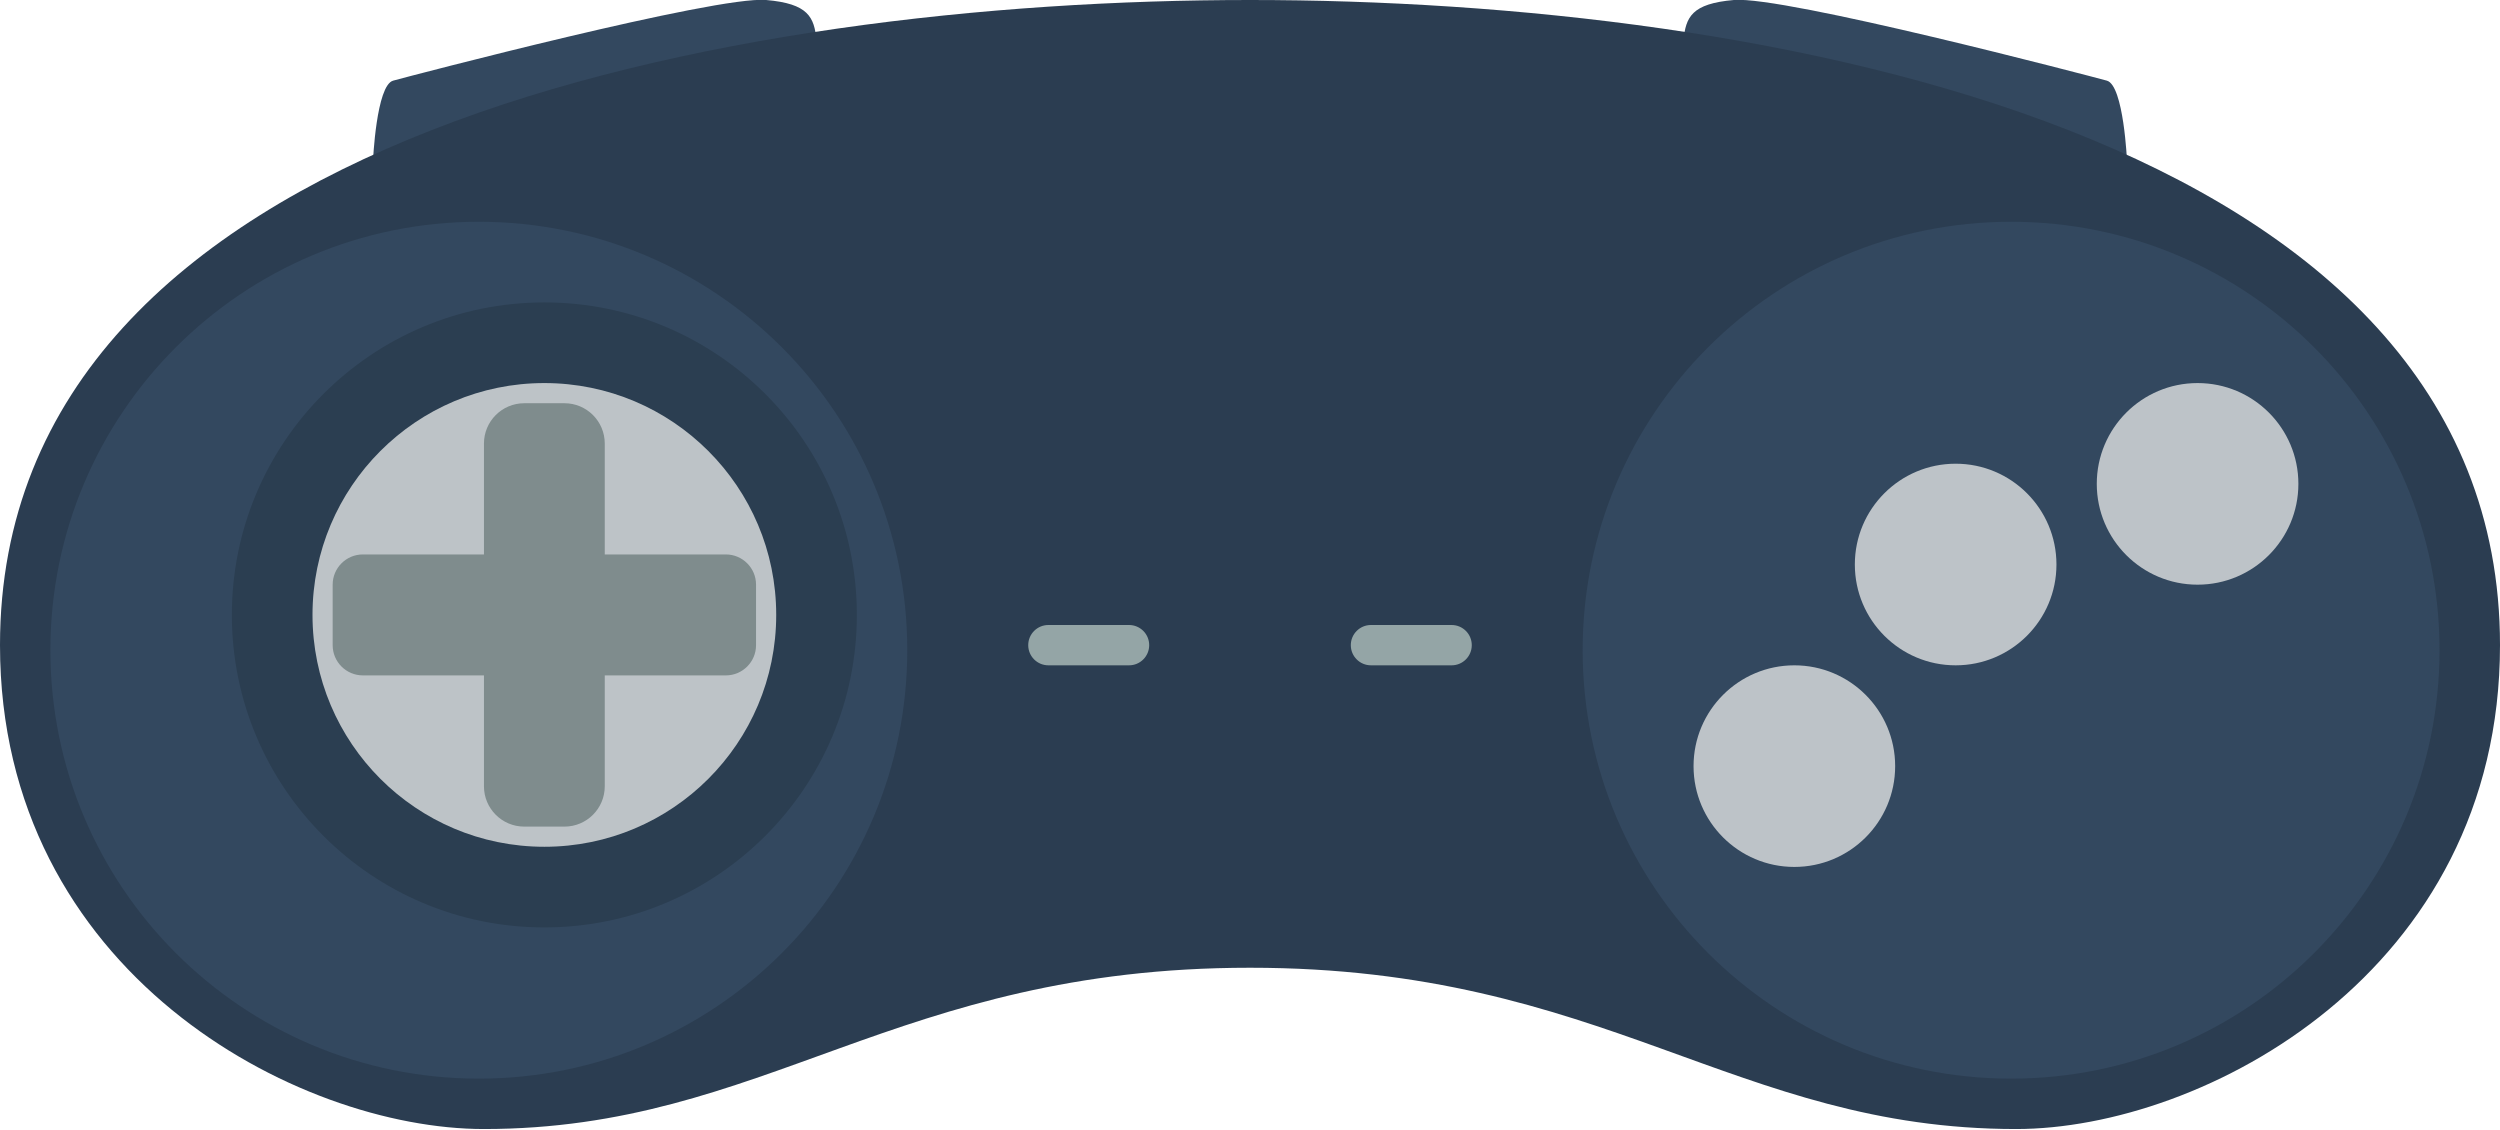
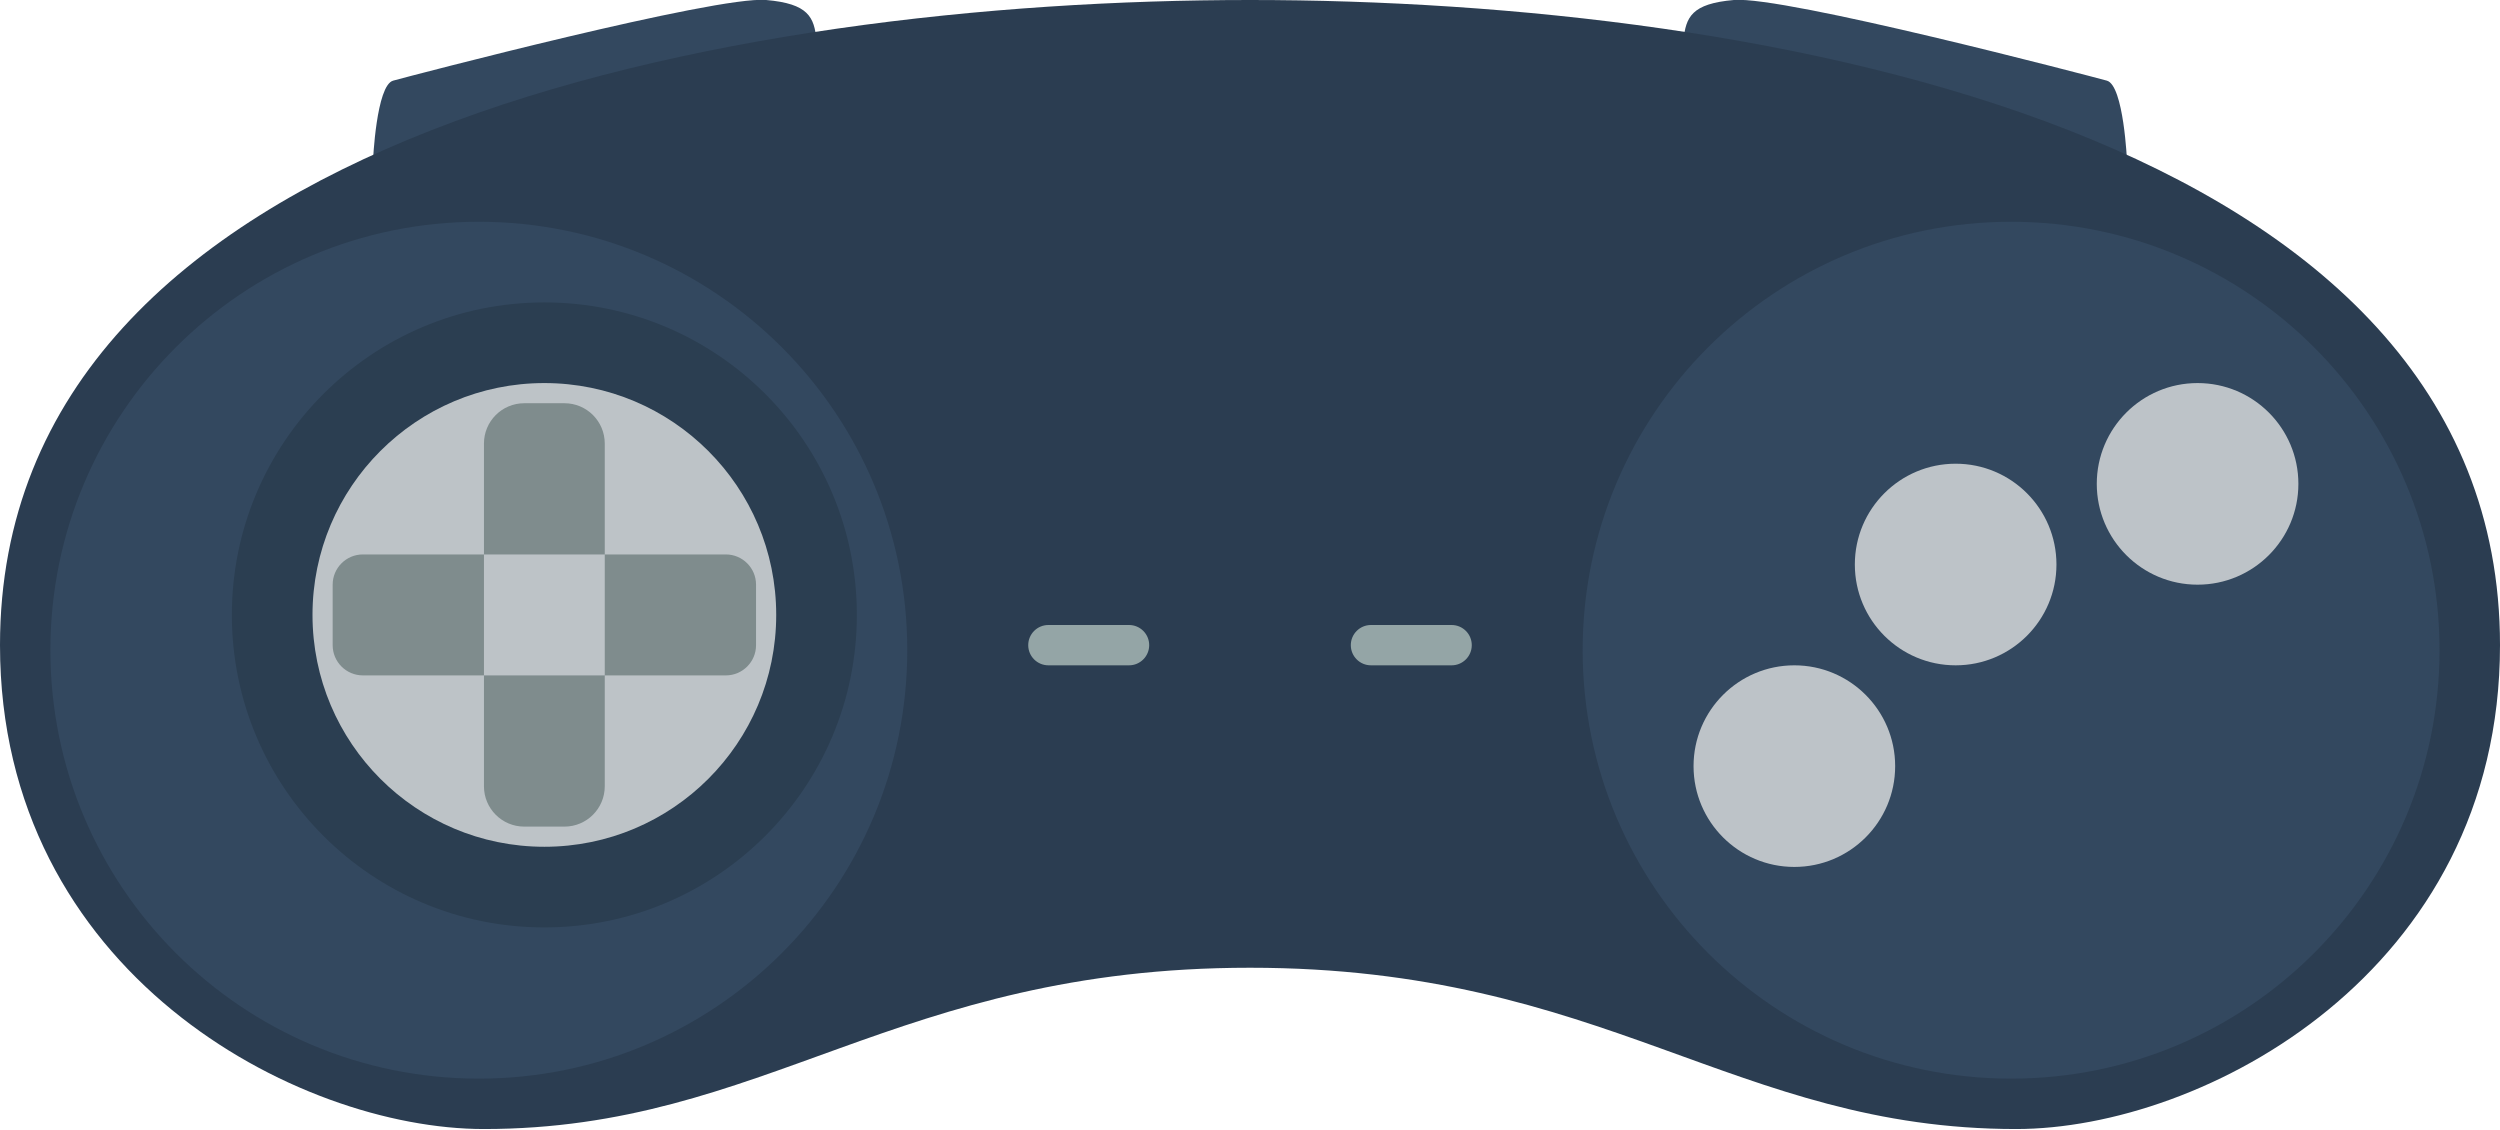
- <svg xmlns="http://www.w3.org/2000/svg" preserveAspectRatio="xMidYMid" width="248" height="112" viewBox="0 0 248 112">
+ <svg xmlns="http://www.w3.org/2000/svg" id="png_3DO.png_src_3DO.svg" data-name="png/3DO.png, src/3DO.svg" width="248" height="112" viewBox="0 0 248 112">
  <defs>
    <style>
      .cls-1, .cls-3 {
        fill: #33485f;
      }

-       .cls-1, .cls-2, .cls-7, .cls-8 {
+       .cls-1, .cls-2, .cls-7 {
        fill-rule: evenodd;
      }

      .cls-2 {
        fill: #2b3d51;
      }

      .cls-4 {
        fill: #bdc3c8;
      }

      .cls-5 {
        fill: #2b3e51;
      }

      .cls-6 {
        fill: #bdc3c7;
      }

      .cls-7 {
        fill: #7f8c8d;
      }

      .cls-8 {
        fill: #94a5a6;
      }
    </style>
  </defs>
-   <g>
-     <g>
-       <path d="M81.000,4.000 C80.766,1.692 80.196,0.365 76.000,-0.000 C71.037,-0.432 40.678,7.539 39.000,8.000 C37.322,8.461 37.000,16.000 37.000,16.000 C37.000,16.000 65.643,14.754 81.000,4.000 Z" class="cls-1" />
-       <path d="M167.000,4.000 C167.234,1.692 167.804,0.365 172.000,-0.000 C176.963,-0.432 207.322,7.539 209.000,8.000 C210.678,8.461 211.000,16.000 211.000,16.000 C211.000,16.000 182.357,14.754 167.000,4.000 Z" class="cls-1" />
-     </g>
-     <path d="M200.000,112.000 C172.063,112.000 159.244,96.000 124.000,96.000 C88.756,96.000 75.937,112.000 48.000,112.000 C29.464,112.000 -0.000,96.478 -0.000,64.000 C-0.000,13.064 72.897,-0.000 124.000,-0.000 C175.103,-0.000 248.000,13.064 248.000,64.000 C248.000,96.478 218.536,112.000 200.000,112.000 Z" class="cls-2" />
-     <g>
-       <circle cx="199.5" cy="64.5" r="42.5" class="cls-3" />
-       <circle cx="178" cy="76" r="10" class="cls-4" />
-       <circle cx="194" cy="56" r="10" class="cls-4" />
-       <circle cx="218" cy="48" r="10" class="cls-4" />
-     </g>
-     <g>
-       <circle cx="47.5" cy="64.5" r="42.5" class="cls-3" />
-       <circle cx="54" cy="61" r="31" class="cls-5" />
-       <circle cx="54" cy="61" r="23" class="cls-6" />
-       <path d="M72.000,67.000 L59.992,67.000 L59.992,78.000 C59.992,80.209 58.201,82.000 55.992,82.000 L52.008,82.000 C49.799,82.000 48.008,80.209 48.008,78.000 L48.008,67.000 L36.000,67.000 C34.343,67.000 33.000,65.657 33.000,64.000 L33.000,58.000 C33.000,56.343 34.343,55.000 36.000,55.000 L48.008,55.000 L48.008,44.000 C48.008,41.791 49.799,40.000 52.008,40.000 L55.992,40.000 C58.201,40.000 59.992,41.791 59.992,44.000 L59.992,55.000 L72.000,55.000 C73.657,55.000 75.000,56.343 75.000,58.000 L75.000,64.000 C75.000,65.657 73.657,67.000 72.000,67.000 Z" class="cls-7" />
-     </g>
-     <path d="M104.000,62.000 L112.000,62.000 C113.105,62.000 114.000,62.895 114.000,64.000 C114.000,65.105 113.105,66.000 112.000,66.000 L104.000,66.000 C102.895,66.000 102.000,65.105 102.000,64.000 C102.000,62.895 102.895,62.000 104.000,62.000 Z" class="cls-8" />
-     <path d="M136.000,62.000 L144.000,62.000 C145.105,62.000 146.000,62.895 146.000,64.000 C146.000,65.105 145.105,66.000 144.000,66.000 L136.000,66.000 C134.895,66.000 134.000,65.105 134.000,64.000 C134.000,62.895 134.895,62.000 136.000,62.000 Z" class="cls-8" />
+   <g id="Shoulder_pads" data-name="Shoulder pads">
+     <path id="L_shoulder_pad" data-name="L shoulder pad" class="cls-1" d="M85,76c-0.234-2.308-.8-3.635-5-4-4.963-.432-35.322,7.539-37,8s-2,8-2,8S69.643,86.754,85,76Z" transform="translate(-4 -72)" />
+     <path id="R_shoulder_pad" data-name="R shoulder pad" class="cls-1" d="M171,76c0.234-2.308.8-3.635,5-4,4.963-.432,35.322,7.539,37,8s2,8,2,8S186.357,86.754,171,76Z" transform="translate(-4 -72)" />
  </g>
+   <path id="bg" class="cls-2" d="M128,72c51.1,0,124,13.064,124,64,0,32.478-29.464,48-48,48-27.938,0-40.756-16-76-16m0-96C76.9,72,4,85.064,4,136c0,32.478,29.464,48,48,48,27.938,0,40.756-16,76-16" transform="translate(-4 -72)" />
+   <g id="Right_components" data-name="Right components">
+     <circle id="Raised_circle" data-name="Raised circle" class="cls-3" cx="199.5" cy="64.5" r="42.5" />
+     <circle id="BTN" class="cls-4" cx="178" cy="76" r="10" />
+     <circle id="BTN-2" data-name="BTN" class="cls-4" cx="194" cy="56" r="10" />
+     <circle id="BTN-3" data-name="BTN" class="cls-4" cx="218" cy="48" r="10" />
+   </g>
+   <g id="Left_components" data-name="Left components">
+     <circle id="Raised_circle-2" data-name="Raised circle" class="cls-3" cx="47.5" cy="64.5" r="42.5" />
+     <circle id="Pad_bevel" data-name="Pad bevel" class="cls-5" cx="54" cy="61" r="31" />
+     <circle id="Pad_area" data-name="Pad area" class="cls-6" cx="54" cy="61" r="23" />
+     <path id="Directional_pad" data-name="Directional pad" class="cls-7" d="M56.008,112h3.984a4,4,0,0,1,4,4v34a4,4,0,0,1-4,4H56.008a4,4,0,0,1-4-4V116A4,4,0,0,1,56.008,112ZM79,130v6a3,3,0,0,1-3,3H40a3,3,0,0,1-3-3v-6a3,3,0,0,1,3-3H76A3,3,0,0,1,79,130Z" transform="translate(-4 -72)" />
+   </g>
+   <rect id="Center_btn" data-name="Center btn" class="cls-8" x="102" y="62" width="12" height="4" rx="2" ry="2" />
+   <rect id="Center_btn-2" data-name="Center btn" class="cls-8" x="134" y="62" width="12" height="4" rx="2" ry="2" />
</svg>
